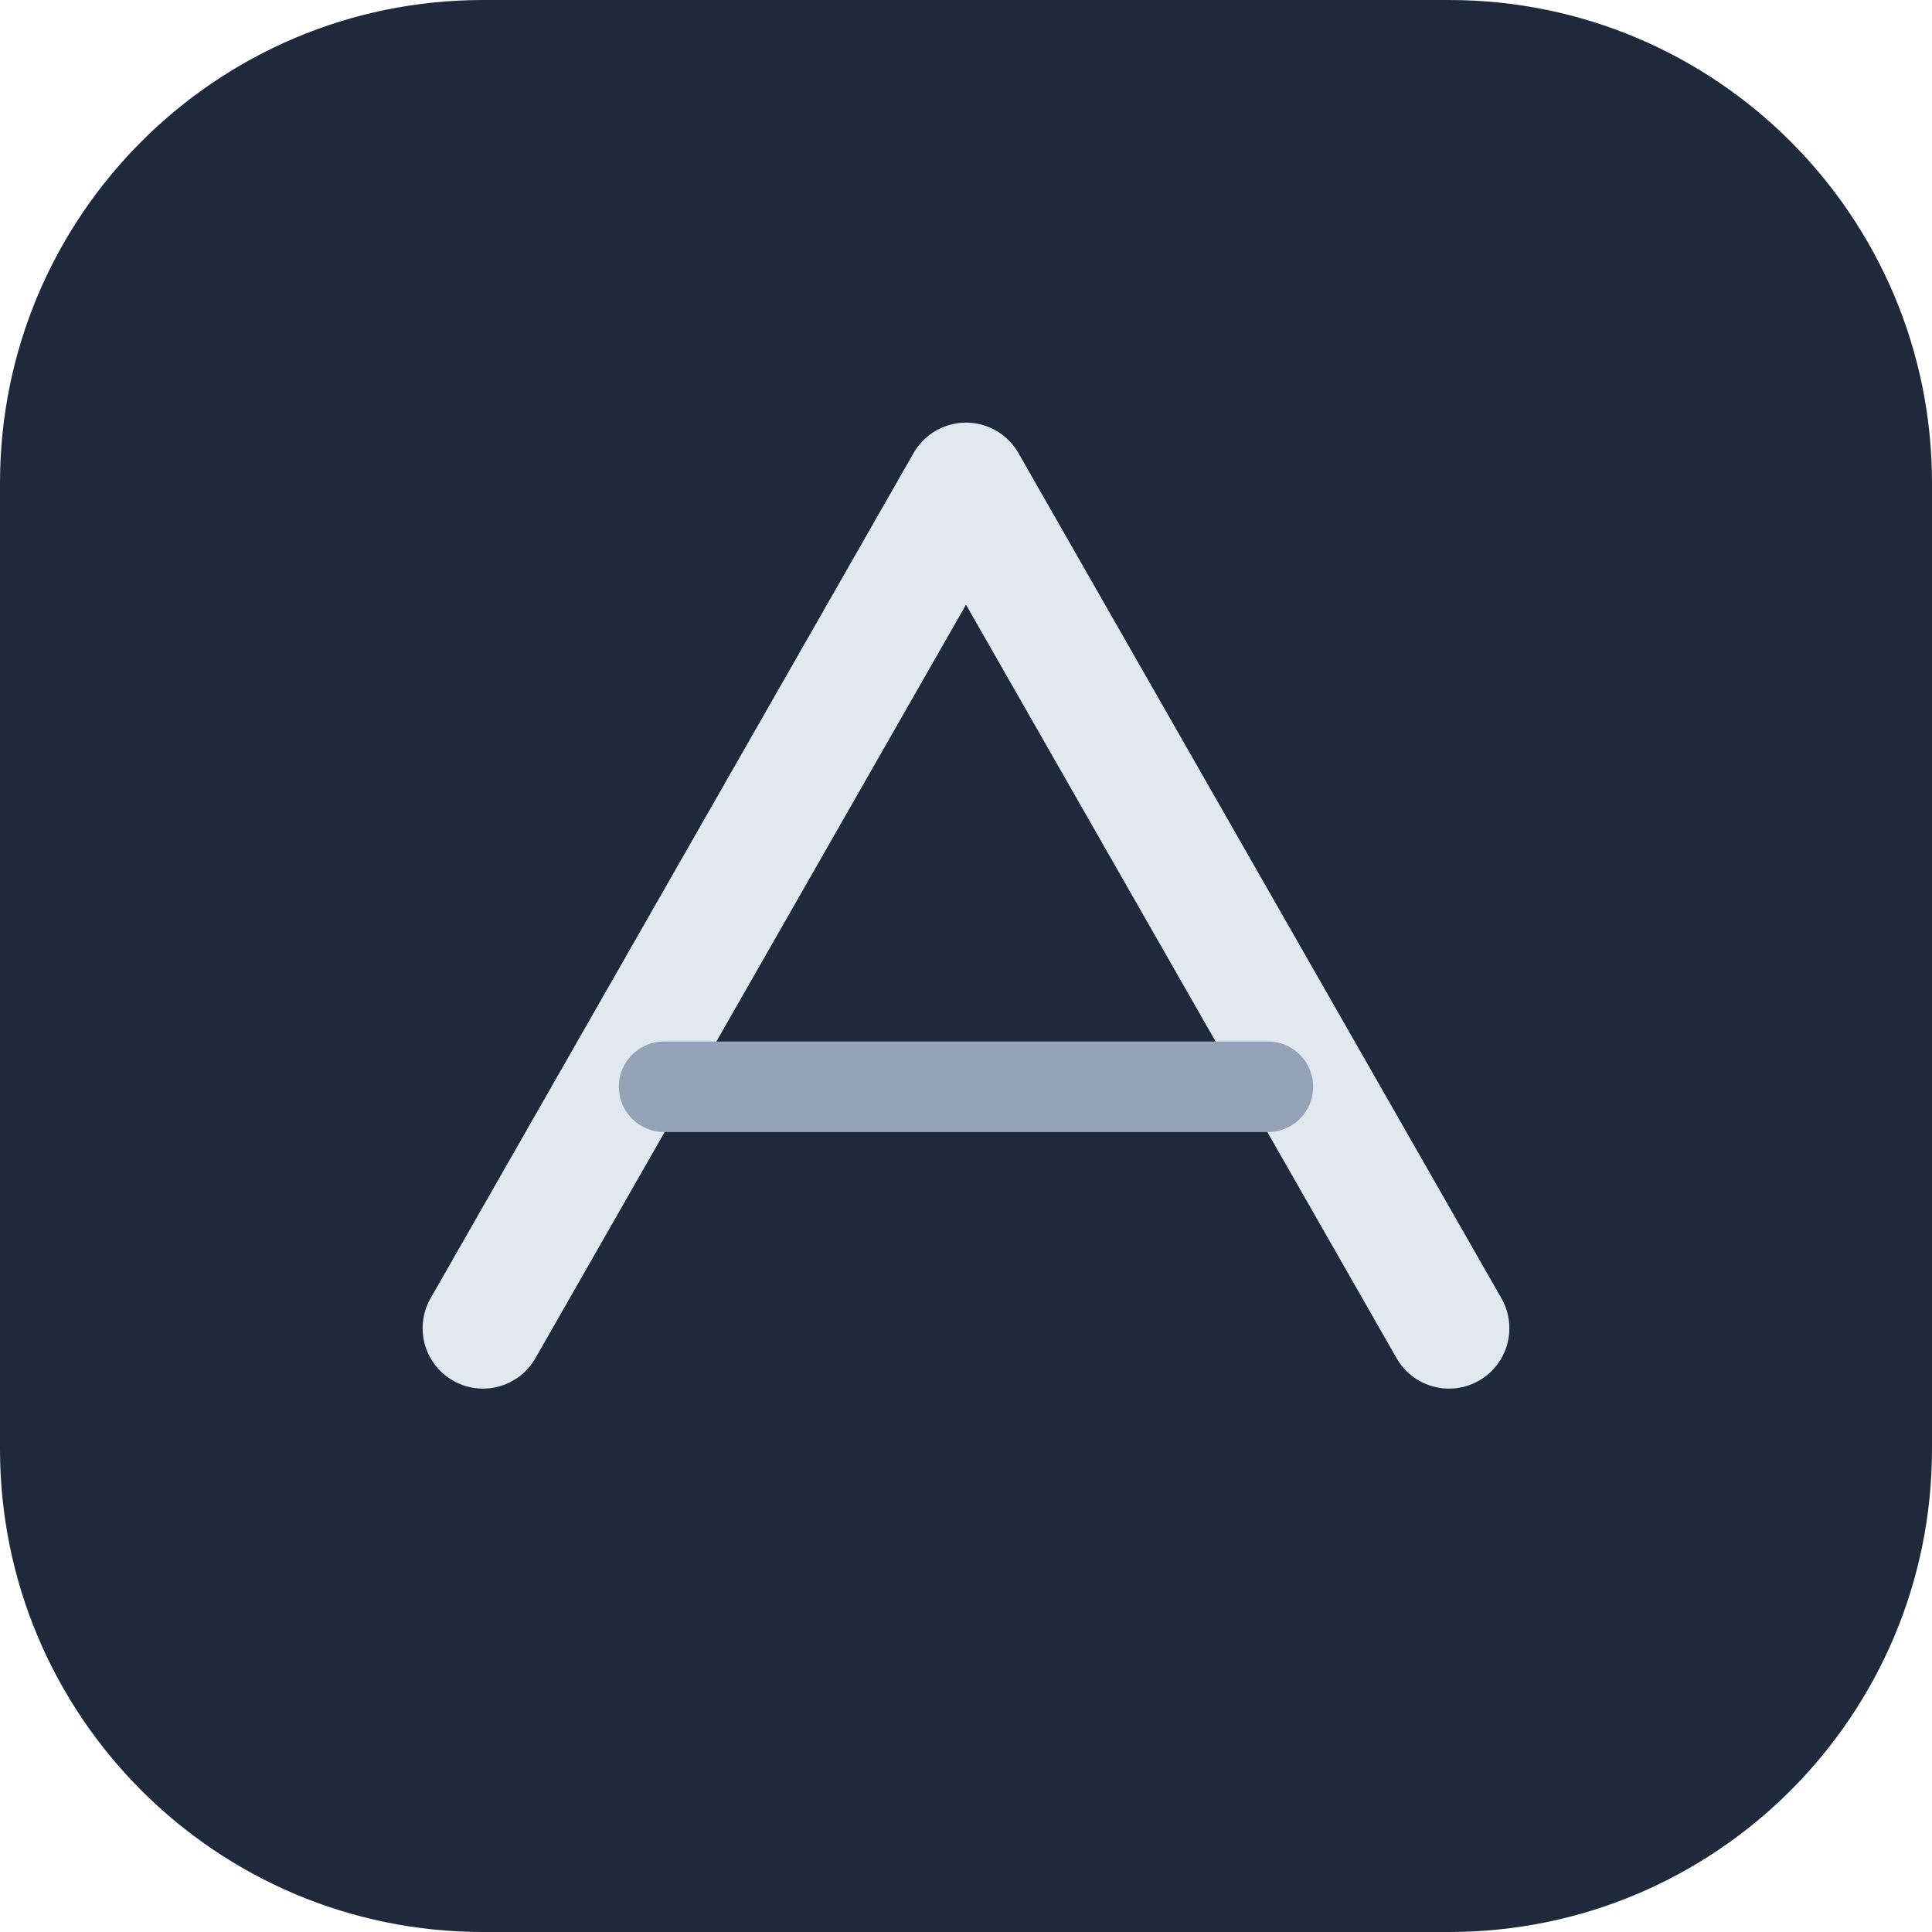
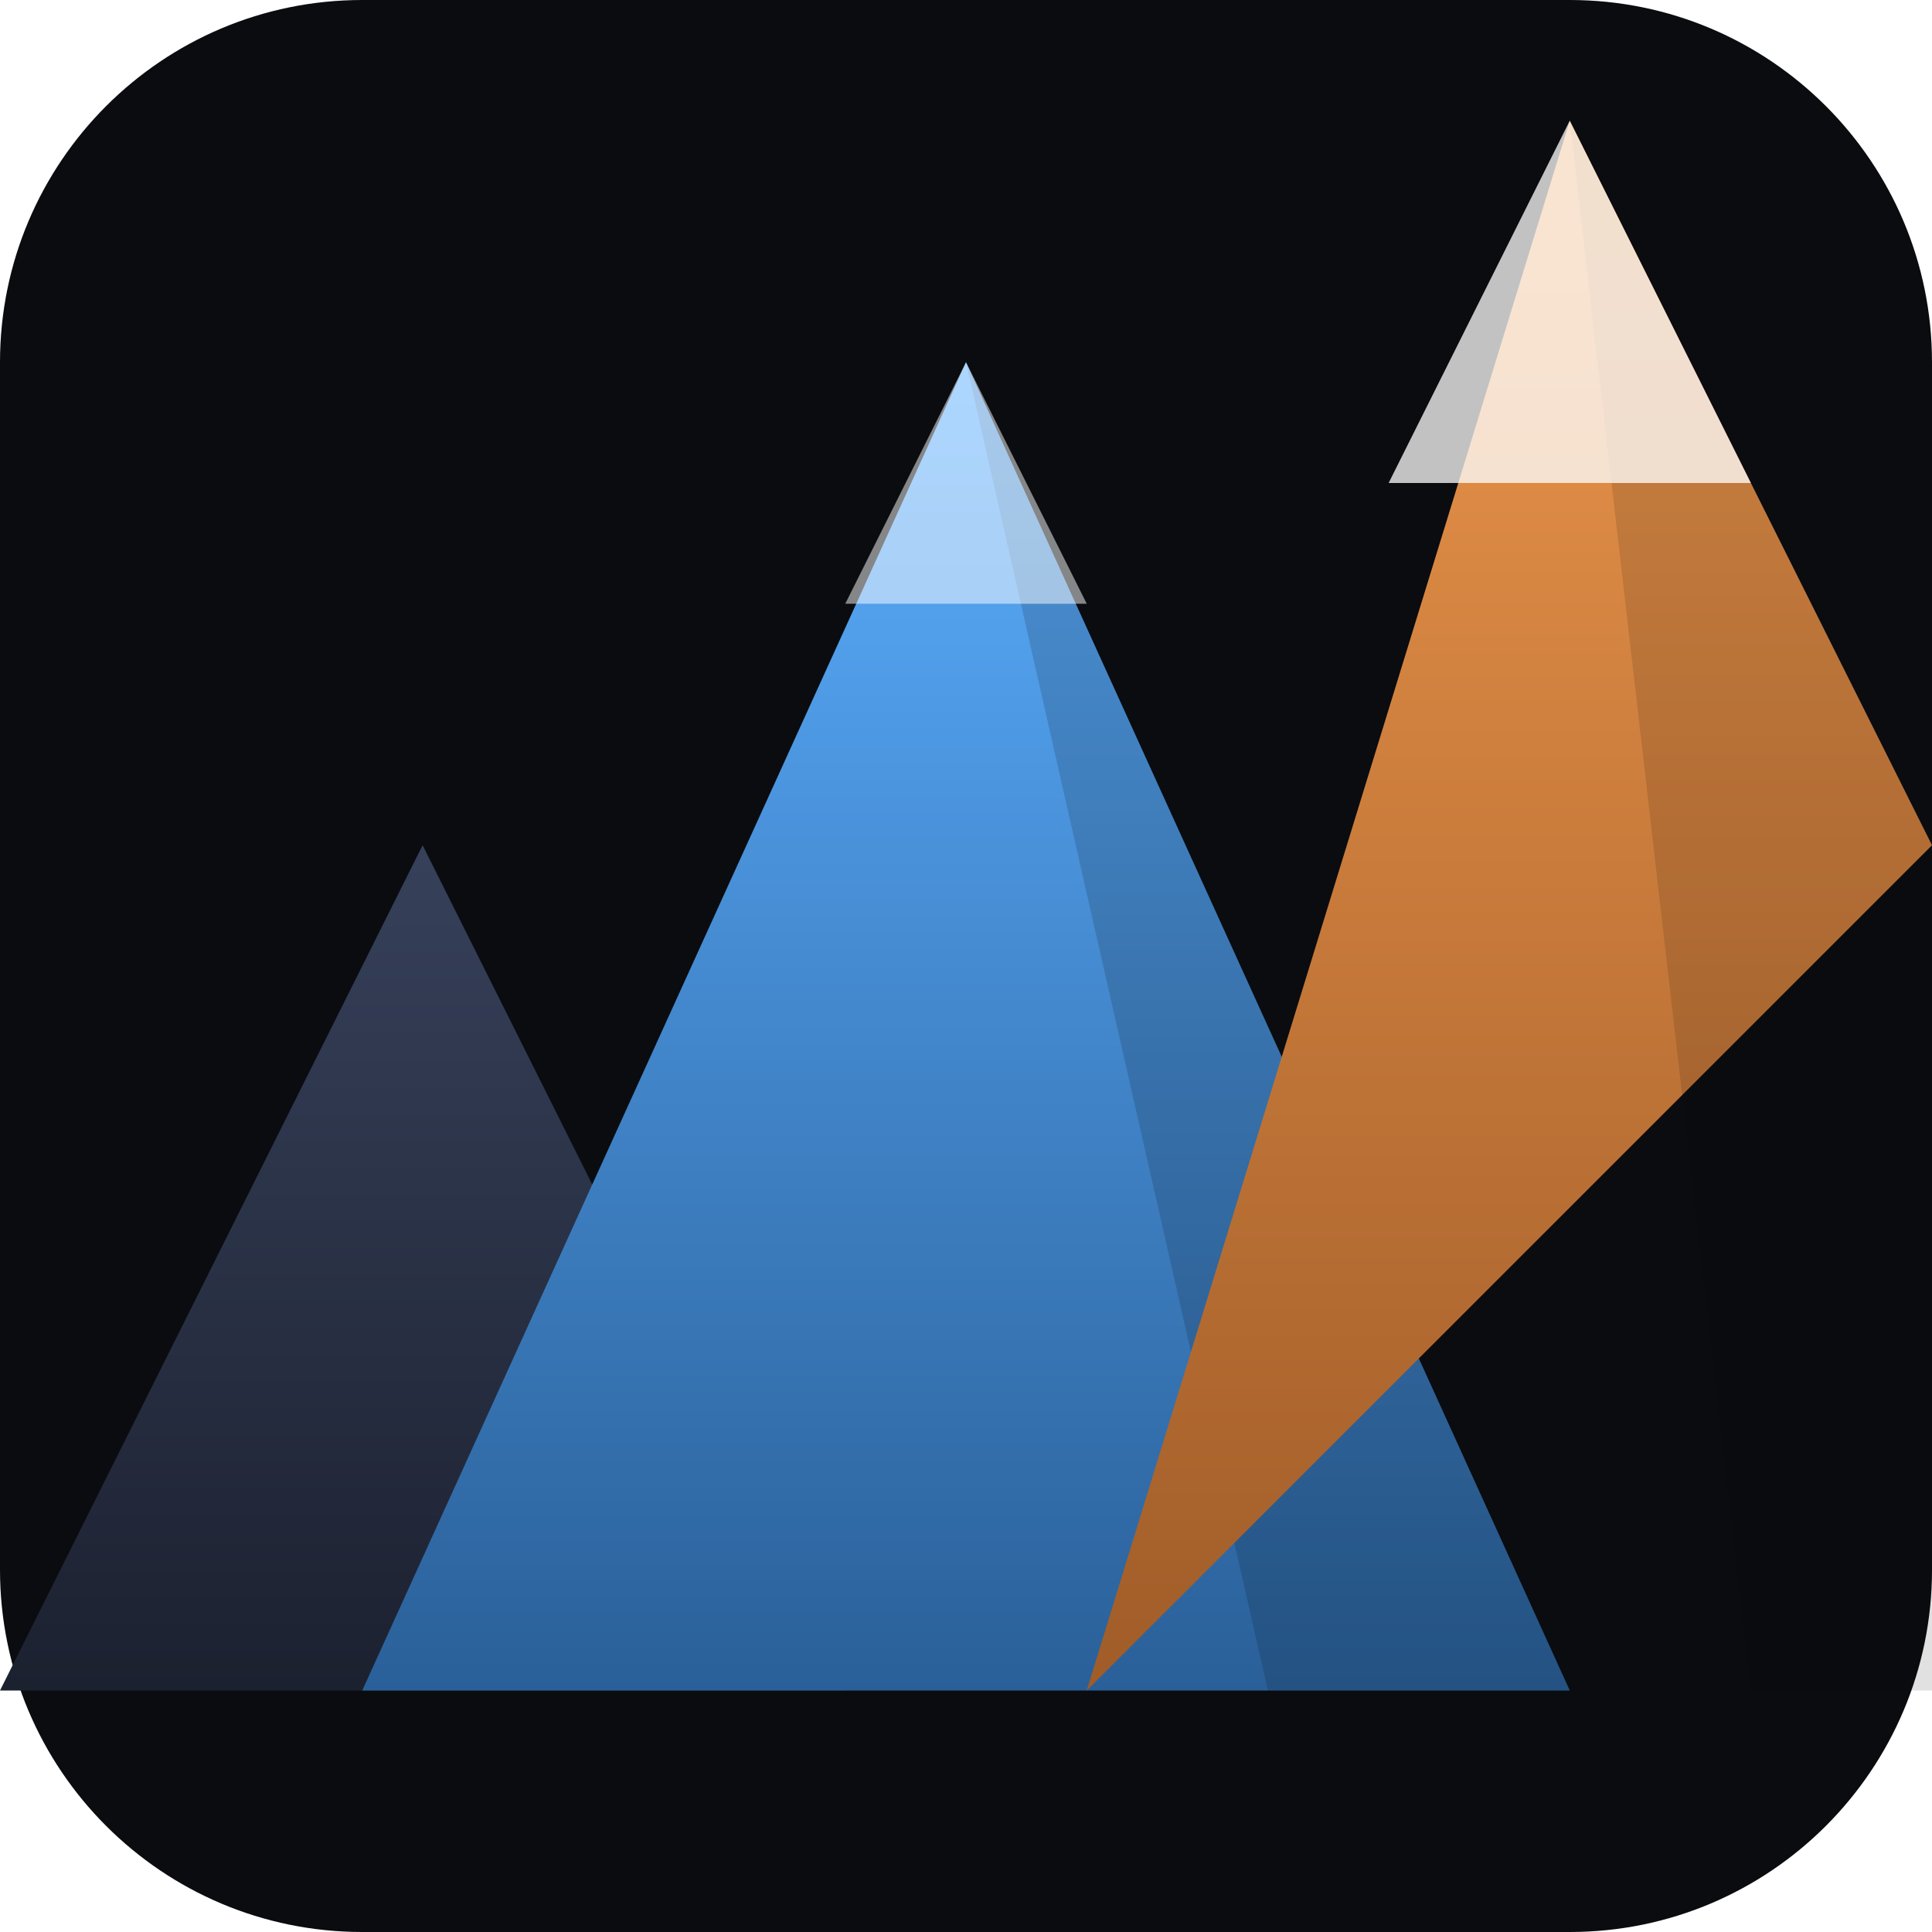
- <svg xmlns="http://www.w3.org/2000/svg" viewBox="0 0 32 32" fill="none">
-   <rect width="32" height="32" rx="8" fill="#1e293b" />
-   <path d="M8 22 L16 8 L24 22" stroke="#e2e8f0" stroke-width="2" stroke-linecap="round" stroke-linejoin="round" />
-   <path d="M11 18 H21" stroke="#94a3b8" stroke-width="1.5" stroke-linecap="round" />
+ <svg xmlns="http://www.w3.org/2000/svg" width="32" height="32" viewBox="0 0 32 32" fill="none">
+   <rect width="32" height="32" rx="6" fill="#0A0C10" />
+   <defs>
+     <linearGradient id="fp-main" x1="24" y1="4" x2="24" y2="28" gradientUnits="userSpaceOnUse">
+       <stop offset="0%" stop-color="#E8934A" />
+       <stop offset="100%" stop-color="#A05C28" />
+     </linearGradient>
+     <linearGradient id="fp-mid" x1="16" y1="6" x2="16" y2="28" gradientUnits="userSpaceOnUse">
+       <stop offset="0%" stop-color="#5BAEFF" />
+       <stop offset="100%" stop-color="#2A6099" />
+     </linearGradient>
+     <linearGradient id="fp-left" x1="7" y1="12" x2="7" y2="28" gradientUnits="userSpaceOnUse">
+       <stop offset="0%" stop-color="#3A4560" />
+       <stop offset="100%" stop-color="#1C2130" />
+     </linearGradient>
+   </defs>
+   <polygon points="0,28 7,14 14,28" fill="url(#fp-left)" />
+   <polygon points="6,28 16,6 26,28" fill="url(#fp-mid)" />
+   <polygon points="16,6 26,28 21,28" fill="rgba(0,0,0,0.15)" />
+   <polygon points="18,28 26,2 32,14" fill="url(#fp-main)" />
+   <polygon points="26,2 32,14 32,28 29,28" fill="rgba(0,0,0,0.12)" />
+   <polygon points="26,2 23,8 29,8" fill="rgba(255,255,255,0.75)" />
+   <polygon points="16,6 14,10 18,10" fill="rgba(255,255,255,0.5)" />
</svg>
